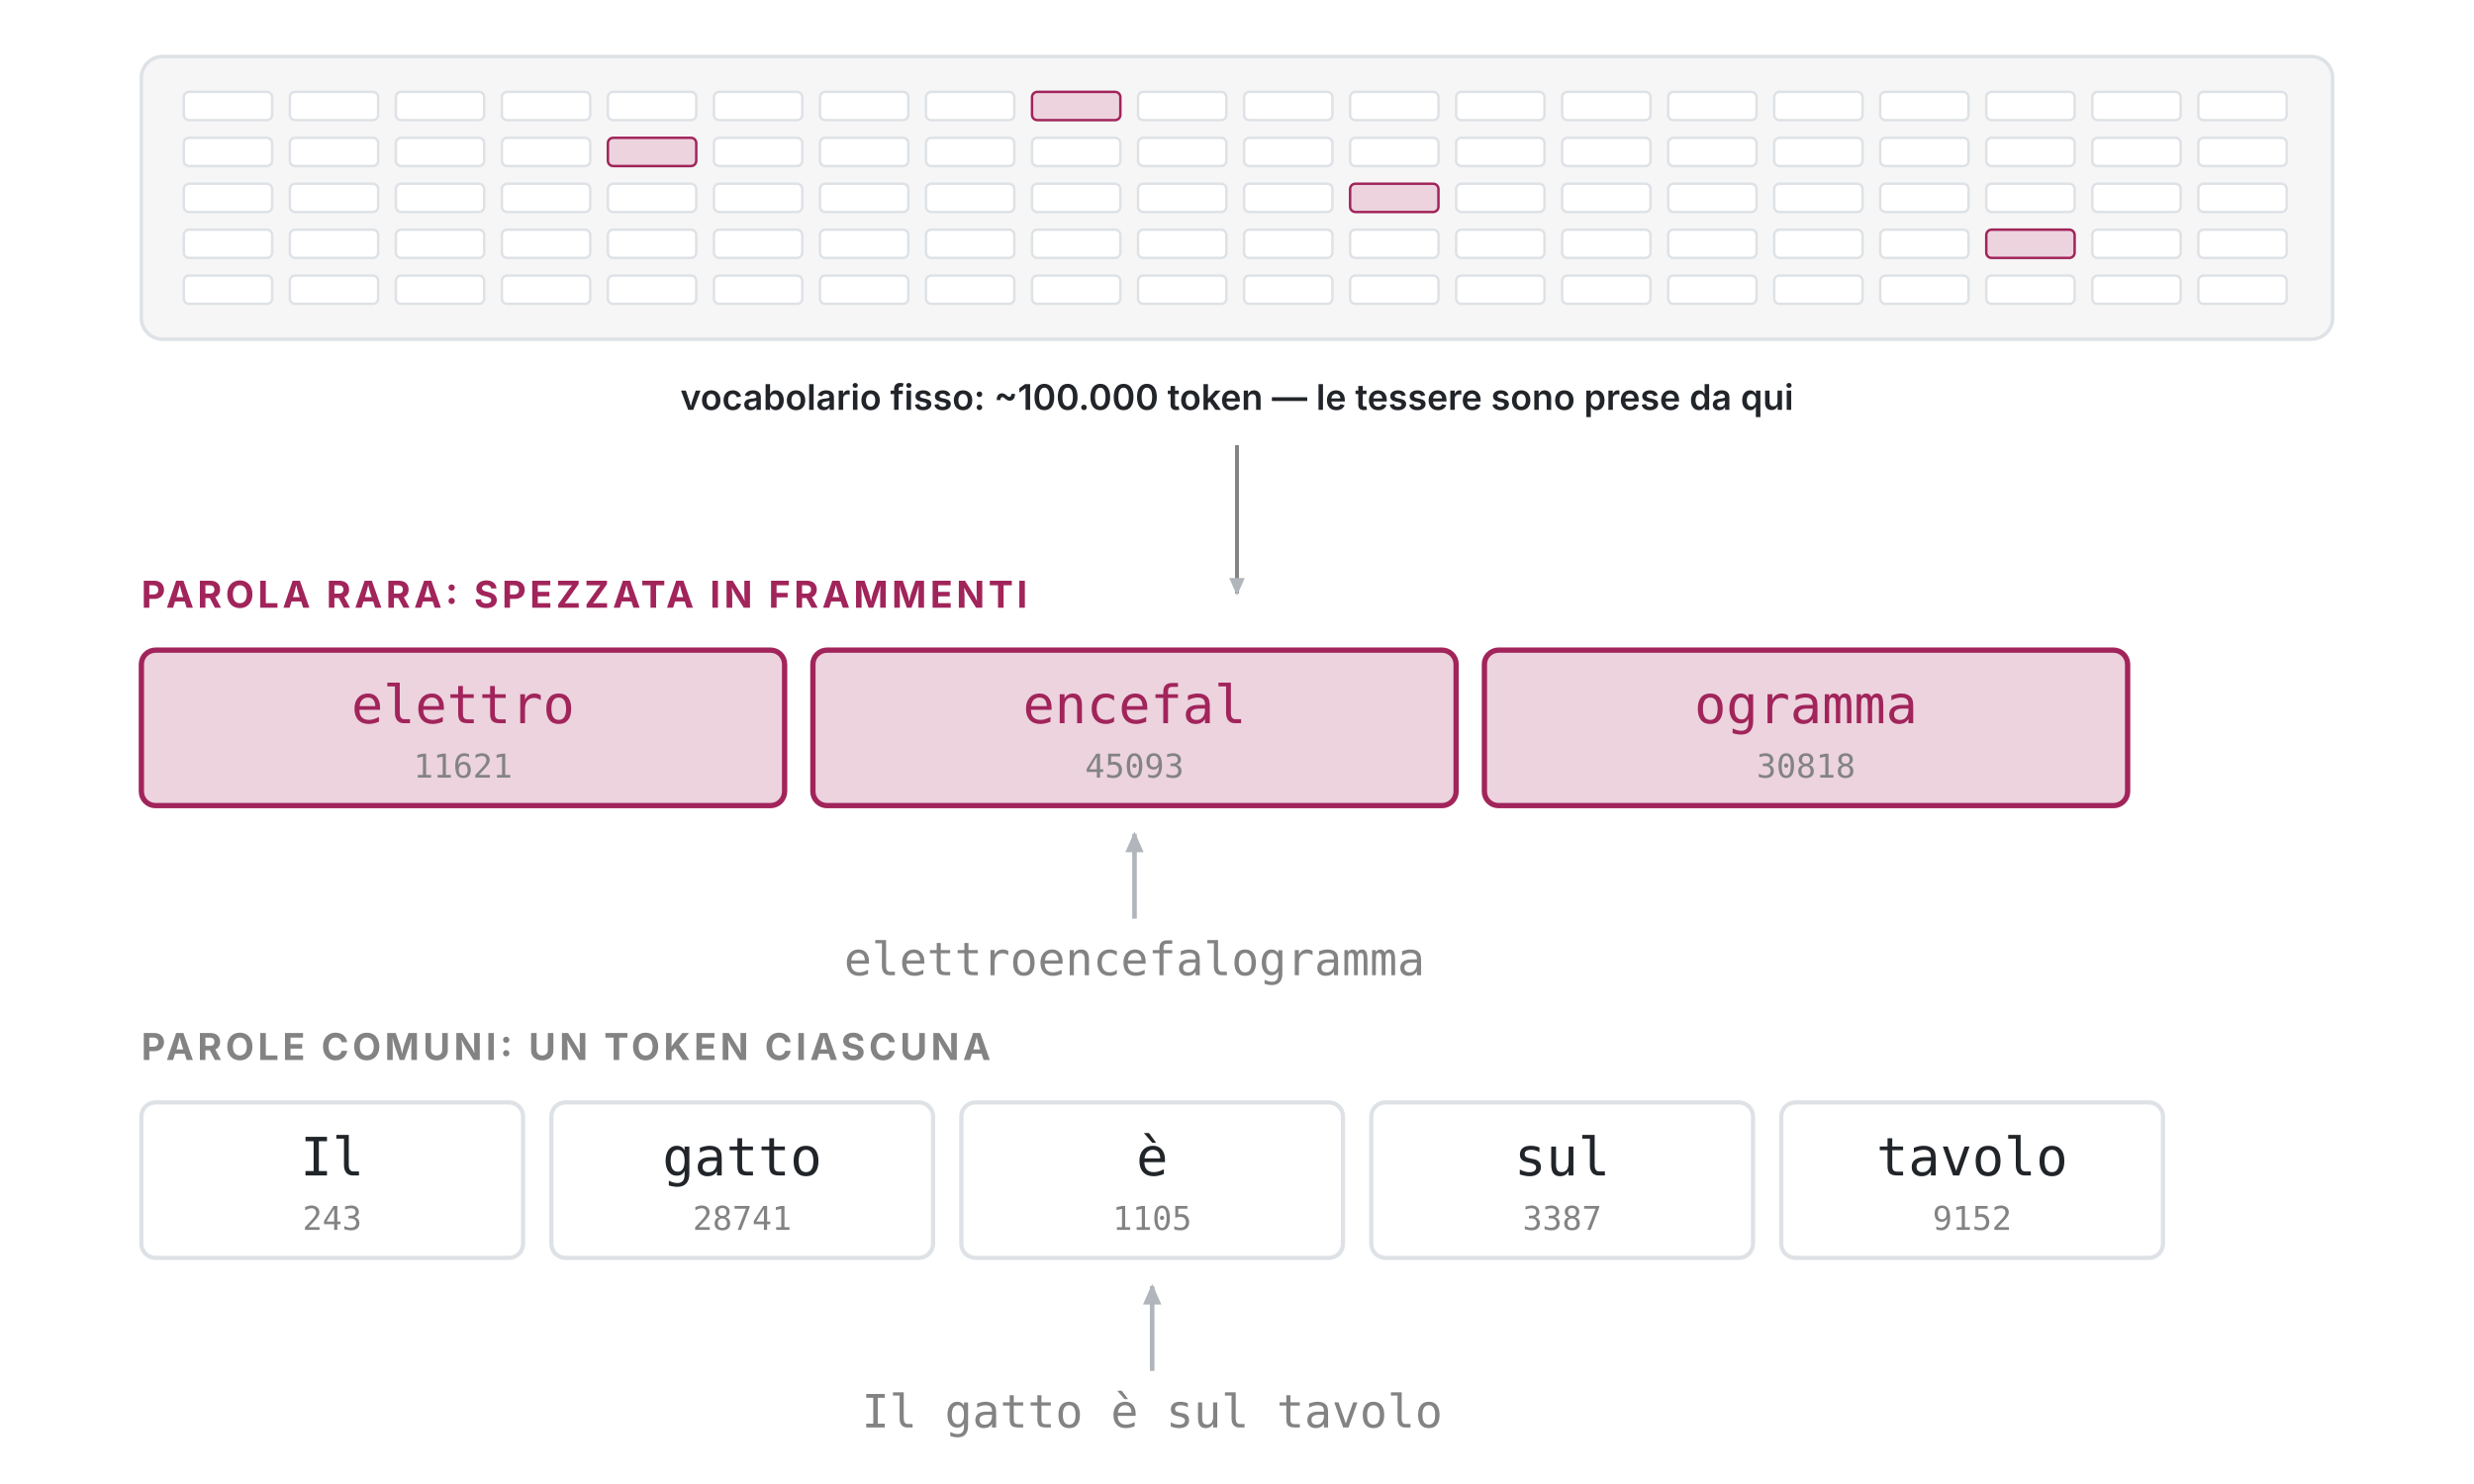
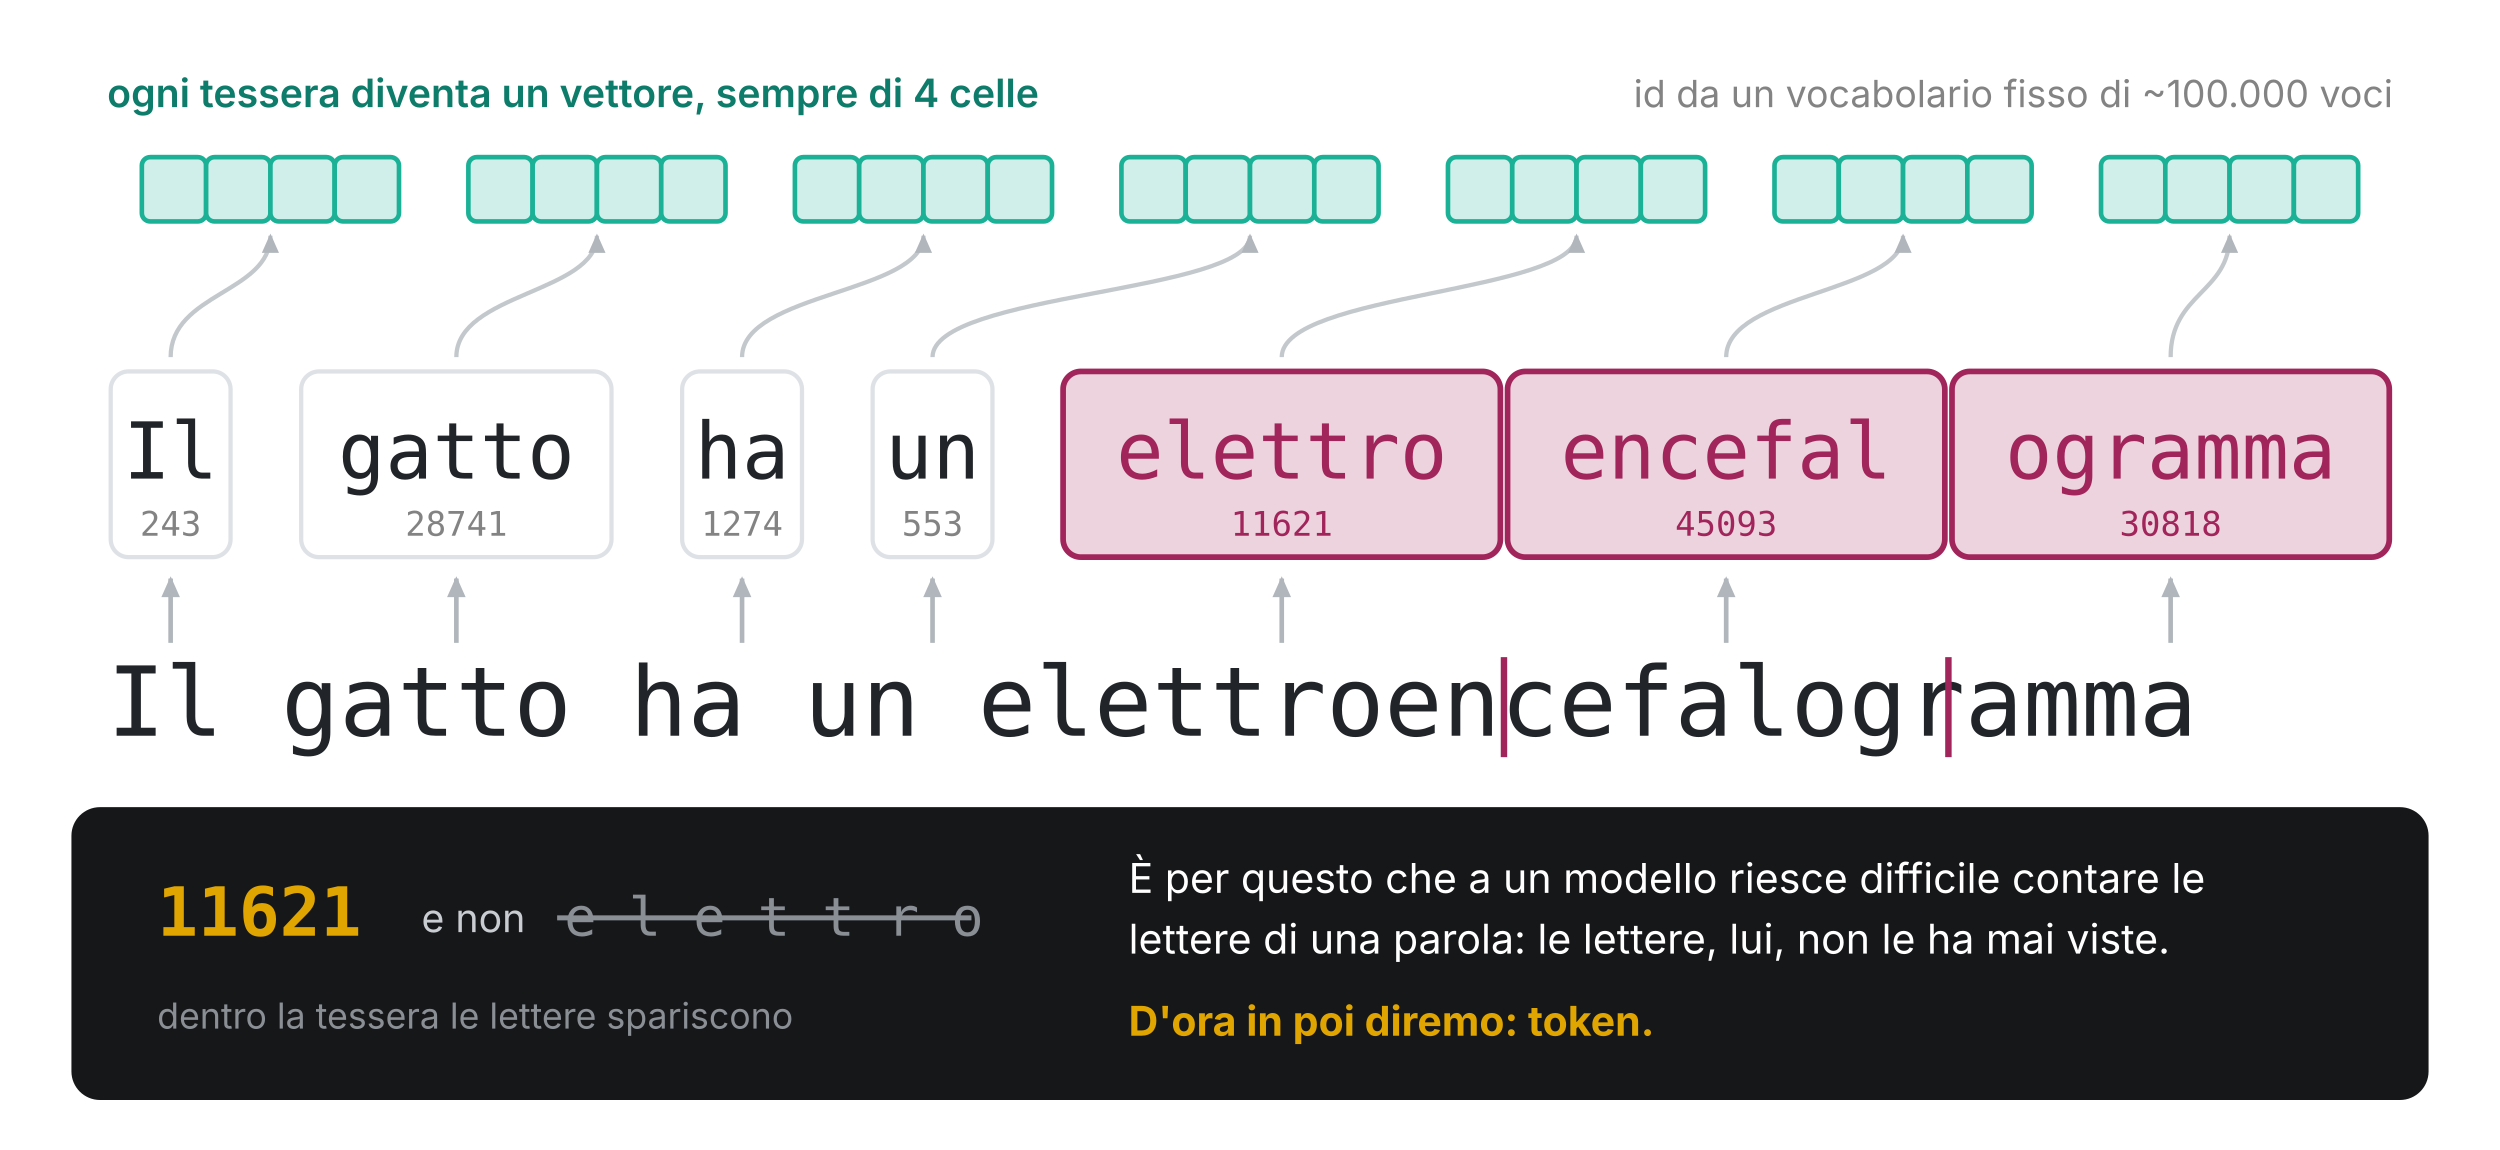
- <svg xmlns="http://www.w3.org/2000/svg" viewBox="0 0 700 420" width="700" height="420" role="img" aria-label="Dal testo alle tessere-token: parole comuni un token ciascuna, parola rara spezzata in tre">
+ <svg xmlns="http://www.w3.org/2000/svg" viewBox="0 0 700 322" width="700" height="322" role="img" aria-label="Una frase sola: ogni tessera-token diventa un vettore di quattro celle; la parola rara e tagliata in tre tessere">
  <defs>
    <marker id="a" viewBox="0 0 10 10" refX="8" refY="5" markerWidth="5" markerHeight="5" orient="auto-start-reverse">
      <path d="M 0 1 L 9 5 L 0 9 z" fill="#b0b6bc" />
    </marker>
    <marker id="ab" viewBox="0 0 10 10" refX="8" refY="5" markerWidth="5" markerHeight="5" orient="auto-start-reverse">
      <path d="M 0 1 L 9 5 L 0 9 z" fill="#a1245a" />
    </marker>
    <marker id="at" viewBox="0 0 10 10" refX="8" refY="5" markerWidth="5" markerHeight="5" orient="auto-start-reverse">
      <path d="M 0 1 L 9 5 L 0 9 z" fill="#1ab197" />
    </marker>
    <pattern id="dots" width="14" height="14" patternUnits="userSpaceOnUse">
      <circle cx="1.6" cy="1.6" r="1.1" fill="#e4e7ea" />
    </pattern>
  </defs>
-   <rect width="700" height="420" fill="#ffffff" />
-   <rect x="40" y="16" width="620" height="80" rx="6" fill="#f6f6f6" stroke="#dee2e6" stroke-width="1.0" />
-   <rect x="52" y="26" width="25" height="8" rx="1.5" fill="#ffffff" stroke="#dee2e6" stroke-width="0.7" />
-   <rect x="82" y="26" width="25" height="8" rx="1.5" fill="#ffffff" stroke="#dee2e6" stroke-width="0.7" />
-   <rect x="112" y="26" width="25" height="8" rx="1.5" fill="#ffffff" stroke="#dee2e6" stroke-width="0.7" />
-   <rect x="142" y="26" width="25" height="8" rx="1.5" fill="#ffffff" stroke="#dee2e6" stroke-width="0.7" />
-   <rect x="172" y="26" width="25" height="8" rx="1.5" fill="#ffffff" stroke="#dee2e6" stroke-width="0.7" />
-   <rect x="202" y="26" width="25" height="8" rx="1.5" fill="#ffffff" stroke="#dee2e6" stroke-width="0.7" />
-   <rect x="232" y="26" width="25" height="8" rx="1.5" fill="#ffffff" stroke="#dee2e6" stroke-width="0.7" />
-   <rect x="262" y="26" width="25" height="8" rx="1.5" fill="#ffffff" stroke="#dee2e6" stroke-width="0.7" />
-   <rect x="292" y="26" width="25" height="8" rx="1.5" fill="#ecd3de" stroke="#a1245a" stroke-width="0.7" />
-   <rect x="322" y="26" width="25" height="8" rx="1.5" fill="#ffffff" stroke="#dee2e6" stroke-width="0.7" />
-   <rect x="352" y="26" width="25" height="8" rx="1.5" fill="#ffffff" stroke="#dee2e6" stroke-width="0.7" />
-   <rect x="382" y="26" width="25" height="8" rx="1.5" fill="#ffffff" stroke="#dee2e6" stroke-width="0.7" />
-   <rect x="412" y="26" width="25" height="8" rx="1.5" fill="#ffffff" stroke="#dee2e6" stroke-width="0.7" />
-   <rect x="442" y="26" width="25" height="8" rx="1.5" fill="#ffffff" stroke="#dee2e6" stroke-width="0.7" />
-   <rect x="472" y="26" width="25" height="8" rx="1.5" fill="#ffffff" stroke="#dee2e6" stroke-width="0.7" />
-   <rect x="502" y="26" width="25" height="8" rx="1.5" fill="#ffffff" stroke="#dee2e6" stroke-width="0.7" />
-   <rect x="532" y="26" width="25" height="8" rx="1.5" fill="#ffffff" stroke="#dee2e6" stroke-width="0.7" />
-   <rect x="562" y="26" width="25" height="8" rx="1.5" fill="#ffffff" stroke="#dee2e6" stroke-width="0.7" />
-   <rect x="592" y="26" width="25" height="8" rx="1.5" fill="#ffffff" stroke="#dee2e6" stroke-width="0.7" />
-   <rect x="622" y="26" width="25" height="8" rx="1.5" fill="#ffffff" stroke="#dee2e6" stroke-width="0.7" />
-   <rect x="52" y="39" width="25" height="8" rx="1.5" fill="#ffffff" stroke="#dee2e6" stroke-width="0.7" />
-   <rect x="82" y="39" width="25" height="8" rx="1.5" fill="#ffffff" stroke="#dee2e6" stroke-width="0.7" />
-   <rect x="112" y="39" width="25" height="8" rx="1.5" fill="#ffffff" stroke="#dee2e6" stroke-width="0.7" />
-   <rect x="142" y="39" width="25" height="8" rx="1.5" fill="#ffffff" stroke="#dee2e6" stroke-width="0.7" />
-   <rect x="172" y="39" width="25" height="8" rx="1.5" fill="#ecd3de" stroke="#a1245a" stroke-width="0.7" />
-   <rect x="202" y="39" width="25" height="8" rx="1.5" fill="#ffffff" stroke="#dee2e6" stroke-width="0.7" />
-   <rect x="232" y="39" width="25" height="8" rx="1.5" fill="#ffffff" stroke="#dee2e6" stroke-width="0.7" />
-   <rect x="262" y="39" width="25" height="8" rx="1.5" fill="#ffffff" stroke="#dee2e6" stroke-width="0.7" />
-   <rect x="292" y="39" width="25" height="8" rx="1.5" fill="#ffffff" stroke="#dee2e6" stroke-width="0.7" />
-   <rect x="322" y="39" width="25" height="8" rx="1.5" fill="#ffffff" stroke="#dee2e6" stroke-width="0.7" />
-   <rect x="352" y="39" width="25" height="8" rx="1.5" fill="#ffffff" stroke="#dee2e6" stroke-width="0.7" />
-   <rect x="382" y="39" width="25" height="8" rx="1.5" fill="#ffffff" stroke="#dee2e6" stroke-width="0.7" />
-   <rect x="412" y="39" width="25" height="8" rx="1.5" fill="#ffffff" stroke="#dee2e6" stroke-width="0.7" />
-   <rect x="442" y="39" width="25" height="8" rx="1.5" fill="#ffffff" stroke="#dee2e6" stroke-width="0.7" />
-   <rect x="472" y="39" width="25" height="8" rx="1.5" fill="#ffffff" stroke="#dee2e6" stroke-width="0.7" />
-   <rect x="502" y="39" width="25" height="8" rx="1.5" fill="#ffffff" stroke="#dee2e6" stroke-width="0.7" />
-   <rect x="532" y="39" width="25" height="8" rx="1.5" fill="#ffffff" stroke="#dee2e6" stroke-width="0.7" />
-   <rect x="562" y="39" width="25" height="8" rx="1.5" fill="#ffffff" stroke="#dee2e6" stroke-width="0.7" />
-   <rect x="592" y="39" width="25" height="8" rx="1.5" fill="#ffffff" stroke="#dee2e6" stroke-width="0.7" />
-   <rect x="622" y="39" width="25" height="8" rx="1.5" fill="#ffffff" stroke="#dee2e6" stroke-width="0.7" />
-   <rect x="52" y="52" width="25" height="8" rx="1.5" fill="#ffffff" stroke="#dee2e6" stroke-width="0.7" />
-   <rect x="82" y="52" width="25" height="8" rx="1.5" fill="#ffffff" stroke="#dee2e6" stroke-width="0.7" />
-   <rect x="112" y="52" width="25" height="8" rx="1.5" fill="#ffffff" stroke="#dee2e6" stroke-width="0.7" />
-   <rect x="142" y="52" width="25" height="8" rx="1.5" fill="#ffffff" stroke="#dee2e6" stroke-width="0.7" />
-   <rect x="172" y="52" width="25" height="8" rx="1.5" fill="#ffffff" stroke="#dee2e6" stroke-width="0.7" />
-   <rect x="202" y="52" width="25" height="8" rx="1.5" fill="#ffffff" stroke="#dee2e6" stroke-width="0.7" />
-   <rect x="232" y="52" width="25" height="8" rx="1.5" fill="#ffffff" stroke="#dee2e6" stroke-width="0.7" />
-   <rect x="262" y="52" width="25" height="8" rx="1.5" fill="#ffffff" stroke="#dee2e6" stroke-width="0.7" />
-   <rect x="292" y="52" width="25" height="8" rx="1.5" fill="#ffffff" stroke="#dee2e6" stroke-width="0.7" />
-   <rect x="322" y="52" width="25" height="8" rx="1.5" fill="#ffffff" stroke="#dee2e6" stroke-width="0.7" />
-   <rect x="352" y="52" width="25" height="8" rx="1.5" fill="#ffffff" stroke="#dee2e6" stroke-width="0.7" />
-   <rect x="382" y="52" width="25" height="8" rx="1.5" fill="#ecd3de" stroke="#a1245a" stroke-width="0.7" />
-   <rect x="412" y="52" width="25" height="8" rx="1.5" fill="#ffffff" stroke="#dee2e6" stroke-width="0.7" />
-   <rect x="442" y="52" width="25" height="8" rx="1.5" fill="#ffffff" stroke="#dee2e6" stroke-width="0.7" />
-   <rect x="472" y="52" width="25" height="8" rx="1.5" fill="#ffffff" stroke="#dee2e6" stroke-width="0.7" />
-   <rect x="502" y="52" width="25" height="8" rx="1.5" fill="#ffffff" stroke="#dee2e6" stroke-width="0.7" />
-   <rect x="532" y="52" width="25" height="8" rx="1.5" fill="#ffffff" stroke="#dee2e6" stroke-width="0.7" />
-   <rect x="562" y="52" width="25" height="8" rx="1.5" fill="#ffffff" stroke="#dee2e6" stroke-width="0.7" />
-   <rect x="592" y="52" width="25" height="8" rx="1.5" fill="#ffffff" stroke="#dee2e6" stroke-width="0.7" />
-   <rect x="622" y="52" width="25" height="8" rx="1.5" fill="#ffffff" stroke="#dee2e6" stroke-width="0.7" />
-   <rect x="52" y="65" width="25" height="8" rx="1.5" fill="#ffffff" stroke="#dee2e6" stroke-width="0.7" />
-   <rect x="82" y="65" width="25" height="8" rx="1.5" fill="#ffffff" stroke="#dee2e6" stroke-width="0.7" />
-   <rect x="112" y="65" width="25" height="8" rx="1.5" fill="#ffffff" stroke="#dee2e6" stroke-width="0.7" />
-   <rect x="142" y="65" width="25" height="8" rx="1.5" fill="#ffffff" stroke="#dee2e6" stroke-width="0.7" />
-   <rect x="172" y="65" width="25" height="8" rx="1.5" fill="#ffffff" stroke="#dee2e6" stroke-width="0.7" />
-   <rect x="202" y="65" width="25" height="8" rx="1.5" fill="#ffffff" stroke="#dee2e6" stroke-width="0.7" />
-   <rect x="232" y="65" width="25" height="8" rx="1.5" fill="#ffffff" stroke="#dee2e6" stroke-width="0.7" />
-   <rect x="262" y="65" width="25" height="8" rx="1.5" fill="#ffffff" stroke="#dee2e6" stroke-width="0.7" />
-   <rect x="292" y="65" width="25" height="8" rx="1.5" fill="#ffffff" stroke="#dee2e6" stroke-width="0.7" />
-   <rect x="322" y="65" width="25" height="8" rx="1.5" fill="#ffffff" stroke="#dee2e6" stroke-width="0.7" />
-   <rect x="352" y="65" width="25" height="8" rx="1.5" fill="#ffffff" stroke="#dee2e6" stroke-width="0.7" />
-   <rect x="382" y="65" width="25" height="8" rx="1.5" fill="#ffffff" stroke="#dee2e6" stroke-width="0.7" />
-   <rect x="412" y="65" width="25" height="8" rx="1.5" fill="#ffffff" stroke="#dee2e6" stroke-width="0.7" />
-   <rect x="442" y="65" width="25" height="8" rx="1.5" fill="#ffffff" stroke="#dee2e6" stroke-width="0.7" />
-   <rect x="472" y="65" width="25" height="8" rx="1.5" fill="#ffffff" stroke="#dee2e6" stroke-width="0.7" />
-   <rect x="502" y="65" width="25" height="8" rx="1.5" fill="#ffffff" stroke="#dee2e6" stroke-width="0.7" />
-   <rect x="532" y="65" width="25" height="8" rx="1.5" fill="#ffffff" stroke="#dee2e6" stroke-width="0.7" />
-   <rect x="562" y="65" width="25" height="8" rx="1.5" fill="#ecd3de" stroke="#a1245a" stroke-width="0.7" />
-   <rect x="592" y="65" width="25" height="8" rx="1.5" fill="#ffffff" stroke="#dee2e6" stroke-width="0.7" />
-   <rect x="622" y="65" width="25" height="8" rx="1.5" fill="#ffffff" stroke="#dee2e6" stroke-width="0.7" />
-   <rect x="52" y="78" width="25" height="8" rx="1.5" fill="#ffffff" stroke="#dee2e6" stroke-width="0.7" />
-   <rect x="82" y="78" width="25" height="8" rx="1.5" fill="#ffffff" stroke="#dee2e6" stroke-width="0.7" />
-   <rect x="112" y="78" width="25" height="8" rx="1.5" fill="#ffffff" stroke="#dee2e6" stroke-width="0.7" />
-   <rect x="142" y="78" width="25" height="8" rx="1.5" fill="#ffffff" stroke="#dee2e6" stroke-width="0.7" />
-   <rect x="172" y="78" width="25" height="8" rx="1.5" fill="#ffffff" stroke="#dee2e6" stroke-width="0.7" />
-   <rect x="202" y="78" width="25" height="8" rx="1.5" fill="#ffffff" stroke="#dee2e6" stroke-width="0.7" />
-   <rect x="232" y="78" width="25" height="8" rx="1.5" fill="#ffffff" stroke="#dee2e6" stroke-width="0.7" />
-   <rect x="262" y="78" width="25" height="8" rx="1.5" fill="#ffffff" stroke="#dee2e6" stroke-width="0.7" />
-   <rect x="292" y="78" width="25" height="8" rx="1.5" fill="#ffffff" stroke="#dee2e6" stroke-width="0.7" />
-   <rect x="322" y="78" width="25" height="8" rx="1.5" fill="#ffffff" stroke="#dee2e6" stroke-width="0.7" />
-   <rect x="352" y="78" width="25" height="8" rx="1.5" fill="#ffffff" stroke="#dee2e6" stroke-width="0.7" />
-   <rect x="382" y="78" width="25" height="8" rx="1.5" fill="#ffffff" stroke="#dee2e6" stroke-width="0.7" />
-   <rect x="412" y="78" width="25" height="8" rx="1.5" fill="#ffffff" stroke="#dee2e6" stroke-width="0.7" />
-   <rect x="442" y="78" width="25" height="8" rx="1.5" fill="#ffffff" stroke="#dee2e6" stroke-width="0.7" />
-   <rect x="472" y="78" width="25" height="8" rx="1.5" fill="#ffffff" stroke="#dee2e6" stroke-width="0.7" />
-   <rect x="502" y="78" width="25" height="8" rx="1.5" fill="#ffffff" stroke="#dee2e6" stroke-width="0.7" />
-   <rect x="532" y="78" width="25" height="8" rx="1.5" fill="#ffffff" stroke="#dee2e6" stroke-width="0.7" />
-   <rect x="562" y="78" width="25" height="8" rx="1.5" fill="#ffffff" stroke="#dee2e6" stroke-width="0.7" />
-   <rect x="592" y="78" width="25" height="8" rx="1.5" fill="#ffffff" stroke="#dee2e6" stroke-width="0.7" />
-   <rect x="622" y="78" width="25" height="8" rx="1.5" fill="#ffffff" stroke="#dee2e6" stroke-width="0.7" />
-   <text x="350.0" y="116" font-family="Poppins, system-ui, -apple-system, 'Segoe UI', sans-serif" font-size="10" fill="#212529" text-anchor="middle" font-weight="600">vocabolario fisso: ~100.000 token — le tessere sono prese da qui</text>
-   <path d="M 350 126 L 350 168" fill="none" stroke="#838383" stroke-width="1.1" marker-end="url(#a)" />
-   <text x="40" y="172" font-family="Poppins, system-ui, -apple-system, 'Segoe UI', sans-serif" font-size="10.5" fill="#a1245a" text-anchor="start" font-weight="700" letter-spacing="0.1em">PAROLA RARA: SPEZZATA IN FRAMMENTI</text>
-   <rect x="40.0" y="184" width="182" height="44" rx="4" fill="#ecd3de" stroke="#a1245a" stroke-width="1.5" />
-   <text x="131.0" y="204.68" font-family="'SFMono-Regular', Menlo, Monaco, Consolas, monospace" font-size="15" fill="#a1245a" text-anchor="middle" font-weight="500">elettro</text>
-   <text x="131.0" y="220.08" font-family="'SFMono-Regular', Menlo, Monaco, Consolas, monospace" font-size="9.3" fill="#838383" text-anchor="middle" font-weight="400">11621</text>
-   <rect x="230.0" y="184" width="182" height="44" rx="4" fill="#ecd3de" stroke="#a1245a" stroke-width="1.5" />
-   <text x="321.0" y="204.68" font-family="'SFMono-Regular', Menlo, Monaco, Consolas, monospace" font-size="15" fill="#a1245a" text-anchor="middle" font-weight="500">encefal</text>
-   <text x="321.0" y="220.08" font-family="'SFMono-Regular', Menlo, Monaco, Consolas, monospace" font-size="9.3" fill="#838383" text-anchor="middle" font-weight="400">45093</text>
-   <rect x="420.0" y="184" width="182" height="44" rx="4" fill="#ecd3de" stroke="#a1245a" stroke-width="1.5" />
-   <text x="511.0" y="204.68" font-family="'SFMono-Regular', Menlo, Monaco, Consolas, monospace" font-size="15" fill="#a1245a" text-anchor="middle" font-weight="500">ogramma</text>
-   <text x="511.0" y="220.08" font-family="'SFMono-Regular', Menlo, Monaco, Consolas, monospace" font-size="9.3" fill="#838383" text-anchor="middle" font-weight="400">30818</text>
-   <path d="M 321.0 260 L 321.0 236" fill="none" stroke="#b0b6bc" stroke-width="1.3" marker-end="url(#a)" />
-   <text x="321.0" y="276" font-family="'SFMono-Regular', Menlo, Monaco, Consolas, monospace" font-size="13" fill="#838383" text-anchor="middle" font-weight="400">elettroencefalogramma</text>
-   <text x="40" y="300" font-family="Poppins, system-ui, -apple-system, 'Segoe UI', sans-serif" font-size="10.5" fill="#838383" text-anchor="start" font-weight="700" letter-spacing="0.1em">PAROLE COMUNI: UN TOKEN CIASCUNA</text>
-   <rect x="40.0" y="312" width="108" height="44" rx="4" fill="#ffffff" stroke="#dee2e6" stroke-width="1.2" />
-   <text x="94.0" y="332.68" font-family="'SFMono-Regular', Menlo, Monaco, Consolas, monospace" font-size="15" fill="#212529" text-anchor="middle" font-weight="500">Il</text>
-   <text x="94.0" y="348.08" font-family="'SFMono-Regular', Menlo, Monaco, Consolas, monospace" font-size="9.3" fill="#838383" text-anchor="middle" font-weight="400">243</text>
-   <rect x="156.0" y="312" width="108" height="44" rx="4" fill="#ffffff" stroke="#dee2e6" stroke-width="1.2" />
-   <text x="210.0" y="332.68" font-family="'SFMono-Regular', Menlo, Monaco, Consolas, monospace" font-size="15" fill="#212529" text-anchor="middle" font-weight="500">gatto</text>
-   <text x="210.0" y="348.08" font-family="'SFMono-Regular', Menlo, Monaco, Consolas, monospace" font-size="9.3" fill="#838383" text-anchor="middle" font-weight="400">28741</text>
-   <rect x="272.0" y="312" width="108" height="44" rx="4" fill="#ffffff" stroke="#dee2e6" stroke-width="1.2" />
-   <text x="326.0" y="332.68" font-family="'SFMono-Regular', Menlo, Monaco, Consolas, monospace" font-size="15" fill="#212529" text-anchor="middle" font-weight="500">è</text>
-   <text x="326.0" y="348.08" font-family="'SFMono-Regular', Menlo, Monaco, Consolas, monospace" font-size="9.3" fill="#838383" text-anchor="middle" font-weight="400">1105</text>
-   <rect x="388.0" y="312" width="108" height="44" rx="4" fill="#ffffff" stroke="#dee2e6" stroke-width="1.2" />
-   <text x="442.0" y="332.68" font-family="'SFMono-Regular', Menlo, Monaco, Consolas, monospace" font-size="15" fill="#212529" text-anchor="middle" font-weight="500">sul</text>
-   <text x="442.0" y="348.08" font-family="'SFMono-Regular', Menlo, Monaco, Consolas, monospace" font-size="9.3" fill="#838383" text-anchor="middle" font-weight="400">3387</text>
-   <rect x="504.0" y="312" width="108" height="44" rx="4" fill="#ffffff" stroke="#dee2e6" stroke-width="1.2" />
-   <text x="558.0" y="332.68" font-family="'SFMono-Regular', Menlo, Monaco, Consolas, monospace" font-size="15" fill="#212529" text-anchor="middle" font-weight="500">tavolo</text>
-   <text x="558.0" y="348.08" font-family="'SFMono-Regular', Menlo, Monaco, Consolas, monospace" font-size="9.3" fill="#838383" text-anchor="middle" font-weight="400">9152</text>
-   <path d="M 326.0 388 L 326.0 364" fill="none" stroke="#b0b6bc" stroke-width="1.3" marker-end="url(#a)" />
-   <text x="326.0" y="404" font-family="'SFMono-Regular', Menlo, Monaco, Consolas, monospace" font-size="13" fill="#838383" text-anchor="middle" font-weight="400">Il gatto è sul tavolo</text>
+   <rect width="700" height="322" fill="#ffffff" />
+   <text x="30" y="30" font-family="Poppins, system-ui, -apple-system, 'Segoe UI', sans-serif" font-size="11" fill="#0e7c6a" text-anchor="start" font-weight="600">ogni tessera diventa un vettore, sempre di 4 celle</text>
+   <text x="670" y="30" font-family="Poppins, system-ui, -apple-system, 'Segoe UI', sans-serif" font-size="10.5" fill="#838383" text-anchor="end" font-weight="400">id da un vocabolario fisso di ~100.000 voci</text>
+   <rect x="39.714" y="44" width="18" height="18" rx="2.34" fill="#d1efea" stroke="#1ab197" stroke-width="1.3" />
+   <rect x="57.714" y="44" width="18" height="18" rx="2.34" fill="#d1efea" stroke="#1ab197" stroke-width="1.3" />
+   <rect x="75.714" y="44" width="18" height="18" rx="2.34" fill="#d1efea" stroke="#1ab197" stroke-width="1.3" />
+   <rect x="93.714" y="44" width="18" height="18" rx="2.34" fill="#d1efea" stroke="#1ab197" stroke-width="1.3" />
+   <path d="M 47.778 100 C 47.778 82 75.714 82 75.714 66" fill="none" stroke="#c3c8cd" stroke-width="1.2" marker-end="url(#a)" />
+   <rect x="31.0" y="104" width="33.556" height="52" rx="5" fill="#ffffff" stroke="#dee2e6" stroke-width="1.2" />
+   <text x="47.778" y="134" font-family="'SFMono-Regular', Menlo, Monaco, Consolas, monospace" font-size="22" fill="#212529" text-anchor="middle" font-weight="500">Il</text>
+   <text x="47.778" y="150" font-family="'SFMono-Regular', Menlo, Monaco, Consolas, monospace" font-size="9.5" fill="#838383" text-anchor="middle" font-weight="400">243</text>
+   <path d="M 47.778 180 L 47.778 162" fill="none" stroke="#b0b6bc" stroke-width="1.3" marker-end="url(#a)" />
+   <rect x="131.143" y="44" width="18" height="18" rx="2.34" fill="#d1efea" stroke="#1ab197" stroke-width="1.3" />
+   <rect x="149.143" y="44" width="18" height="18" rx="2.34" fill="#d1efea" stroke="#1ab197" stroke-width="1.3" />
+   <rect x="167.143" y="44" width="18" height="18" rx="2.34" fill="#d1efea" stroke="#1ab197" stroke-width="1.3" />
+   <rect x="185.143" y="44" width="18" height="18" rx="2.34" fill="#d1efea" stroke="#1ab197" stroke-width="1.3" />
+   <path d="M 127.778 100 C 127.778 82 167.143 82 167.143 66" fill="none" stroke="#c3c8cd" stroke-width="1.2" marker-end="url(#a)" />
+   <rect x="84.333" y="104" width="86.889" height="52" rx="5" fill="#ffffff" stroke="#dee2e6" stroke-width="1.2" />
+   <text x="127.778" y="134" font-family="'SFMono-Regular', Menlo, Monaco, Consolas, monospace" font-size="22" fill="#212529" text-anchor="middle" font-weight="500">gatto</text>
+   <text x="127.778" y="150" font-family="'SFMono-Regular', Menlo, Monaco, Consolas, monospace" font-size="9.5" fill="#838383" text-anchor="middle" font-weight="400">28741</text>
+   <path d="M 127.778 180 L 127.778 162" fill="none" stroke="#b0b6bc" stroke-width="1.3" marker-end="url(#a)" />
+   <rect x="222.571" y="44" width="18" height="18" rx="2.34" fill="#d1efea" stroke="#1ab197" stroke-width="1.3" />
+   <rect x="240.571" y="44" width="18" height="18" rx="2.34" fill="#d1efea" stroke="#1ab197" stroke-width="1.3" />
+   <rect x="258.571" y="44" width="18" height="18" rx="2.34" fill="#d1efea" stroke="#1ab197" stroke-width="1.3" />
+   <rect x="276.571" y="44" width="18" height="18" rx="2.34" fill="#d1efea" stroke="#1ab197" stroke-width="1.3" />
+   <path d="M 207.778 100 C 207.778 82 258.571 82 258.571 66" fill="none" stroke="#c3c8cd" stroke-width="1.2" marker-end="url(#a)" />
+   <rect x="191.0" y="104" width="33.556" height="52" rx="5" fill="#ffffff" stroke="#dee2e6" stroke-width="1.2" />
+   <text x="207.778" y="134" font-family="'SFMono-Regular', Menlo, Monaco, Consolas, monospace" font-size="22" fill="#212529" text-anchor="middle" font-weight="500">ha</text>
+   <text x="207.778" y="150" font-family="'SFMono-Regular', Menlo, Monaco, Consolas, monospace" font-size="9.5" fill="#838383" text-anchor="middle" font-weight="400">1274</text>
+   <path d="M 207.778 180 L 207.778 162" fill="none" stroke="#b0b6bc" stroke-width="1.3" marker-end="url(#a)" />
+   <rect x="314.0" y="44" width="18" height="18" rx="2.34" fill="#d1efea" stroke="#1ab197" stroke-width="1.3" />
+   <rect x="332.0" y="44" width="18" height="18" rx="2.34" fill="#d1efea" stroke="#1ab197" stroke-width="1.3" />
+   <rect x="350.0" y="44" width="18" height="18" rx="2.34" fill="#d1efea" stroke="#1ab197" stroke-width="1.3" />
+   <rect x="368.0" y="44" width="18" height="18" rx="2.34" fill="#d1efea" stroke="#1ab197" stroke-width="1.3" />
+   <path d="M 261.111 100 C 261.111 82 350.0 82 350.0 66" fill="none" stroke="#c3c8cd" stroke-width="1.2" marker-end="url(#a)" />
+   <rect x="244.333" y="104" width="33.556" height="52" rx="5" fill="#ffffff" stroke="#dee2e6" stroke-width="1.2" />
+   <text x="261.111" y="134" font-family="'SFMono-Regular', Menlo, Monaco, Consolas, monospace" font-size="22" fill="#212529" text-anchor="middle" font-weight="500">un</text>
+   <text x="261.111" y="150" font-family="'SFMono-Regular', Menlo, Monaco, Consolas, monospace" font-size="9.5" fill="#838383" text-anchor="middle" font-weight="400">553</text>
+   <path d="M 261.111 180 L 261.111 162" fill="none" stroke="#b0b6bc" stroke-width="1.3" marker-end="url(#a)" />
+   <rect x="405.429" y="44" width="18" height="18" rx="2.34" fill="#d1efea" stroke="#1ab197" stroke-width="1.3" />
+   <rect x="423.429" y="44" width="18" height="18" rx="2.34" fill="#d1efea" stroke="#1ab197" stroke-width="1.3" />
+   <rect x="441.429" y="44" width="18" height="18" rx="2.34" fill="#d1efea" stroke="#1ab197" stroke-width="1.3" />
+   <rect x="459.429" y="44" width="18" height="18" rx="2.34" fill="#d1efea" stroke="#1ab197" stroke-width="1.3" />
+   <path d="M 358.889 100 C 358.889 82 441.429 82 441.429 66" fill="none" stroke="#c3c8cd" stroke-width="1.2" marker-end="url(#a)" />
+   <rect x="297.667" y="104" width="122.444" height="52" rx="5" fill="#ecd3de" stroke="#a1245a" stroke-width="1.6" />
+   <text x="358.889" y="134" font-family="'SFMono-Regular', Menlo, Monaco, Consolas, monospace" font-size="22" fill="#a1245a" text-anchor="middle" font-weight="500">elettro</text>
+   <text x="358.889" y="150" font-family="'SFMono-Regular', Menlo, Monaco, Consolas, monospace" font-size="9.5" fill="#a1245a" text-anchor="middle" font-weight="400">11621</text>
+   <path d="M 358.889 180 L 358.889 162" fill="none" stroke="#b0b6bc" stroke-width="1.3" marker-end="url(#a)" />
+   <rect x="496.857" y="44" width="18" height="18" rx="2.34" fill="#d1efea" stroke="#1ab197" stroke-width="1.3" />
+   <rect x="514.857" y="44" width="18" height="18" rx="2.34" fill="#d1efea" stroke="#1ab197" stroke-width="1.3" />
+   <rect x="532.857" y="44" width="18" height="18" rx="2.34" fill="#d1efea" stroke="#1ab197" stroke-width="1.3" />
+   <rect x="550.857" y="44" width="18" height="18" rx="2.34" fill="#d1efea" stroke="#1ab197" stroke-width="1.3" />
+   <path d="M 483.333 100 C 483.333 82 532.857 82 532.857 66" fill="none" stroke="#c3c8cd" stroke-width="1.2" marker-end="url(#a)" />
+   <rect x="422.111" y="104" width="122.444" height="52" rx="5" fill="#ecd3de" stroke="#a1245a" stroke-width="1.6" />
+   <text x="483.333" y="134" font-family="'SFMono-Regular', Menlo, Monaco, Consolas, monospace" font-size="22" fill="#a1245a" text-anchor="middle" font-weight="500">encefal</text>
+   <text x="483.333" y="150" font-family="'SFMono-Regular', Menlo, Monaco, Consolas, monospace" font-size="9.5" fill="#a1245a" text-anchor="middle" font-weight="400">45093</text>
+   <path d="M 483.333 180 L 483.333 162" fill="none" stroke="#b0b6bc" stroke-width="1.3" marker-end="url(#a)" />
+   <rect x="588.286" y="44" width="18" height="18" rx="2.34" fill="#d1efea" stroke="#1ab197" stroke-width="1.3" />
+   <rect x="606.286" y="44" width="18" height="18" rx="2.34" fill="#d1efea" stroke="#1ab197" stroke-width="1.3" />
+   <rect x="624.286" y="44" width="18" height="18" rx="2.34" fill="#d1efea" stroke="#1ab197" stroke-width="1.3" />
+   <rect x="642.286" y="44" width="18" height="18" rx="2.34" fill="#d1efea" stroke="#1ab197" stroke-width="1.3" />
+   <path d="M 607.778 100 C 607.778 82 624.286 82 624.286 66" fill="none" stroke="#c3c8cd" stroke-width="1.2" marker-end="url(#a)" />
+   <rect x="546.556" y="104" width="122.444" height="52" rx="5" fill="#ecd3de" stroke="#a1245a" stroke-width="1.6" />
+   <text x="607.778" y="134" font-family="'SFMono-Regular', Menlo, Monaco, Consolas, monospace" font-size="22" fill="#a1245a" text-anchor="middle" font-weight="500">ogramma</text>
+   <text x="607.778" y="150" font-family="'SFMono-Regular', Menlo, Monaco, Consolas, monospace" font-size="9.5" fill="#a1245a" text-anchor="middle" font-weight="400">30818</text>
+   <path d="M 607.778 180 L 607.778 162" fill="none" stroke="#b0b6bc" stroke-width="1.3" marker-end="url(#a)" />
+   <text x="30" y="206" textLength="640" lengthAdjust="spacingAndGlyphs" font-family="'SFMono-Regular', Menlo, Monaco, Consolas, monospace" font-size="27" fill="#212529">Il gatto ha un elettroencefalogramma</text>
+   <line x1="421.111" y1="184" x2="421.111" y2="212" stroke="#a1245a" stroke-width="1.8" />
+   <line x1="545.556" y1="184" x2="545.556" y2="212" stroke="#a1245a" stroke-width="1.8" />
+   <rect x="20" y="226" width="660" height="82" rx="8" fill="#161719" stroke="none" stroke-width="1.0" />
+   <text x="44" y="262" font-family="'SFMono-Regular', Menlo, Monaco, Consolas, monospace" font-size="19" fill="#e0a500" text-anchor="start" font-weight="700">11621</text>
+   <text x="118" y="261" font-family="Poppins, system-ui, -apple-system, 'Segoe UI', sans-serif" font-size="11" fill="#c9ccd1" text-anchor="start" font-weight="400">e non</text>
+   <text x="158" y="262" font-family="'SFMono-Regular', Menlo, Monaco, Consolas, monospace" font-size="15" fill="#8a8f96" text-anchor="start" font-weight="400">e l e t t r o</text>
+   <line x1="156" y1="257" x2="272" y2="257" stroke="#8a8f96" stroke-width="1.4" />
+   <text x="44" y="288" font-family="Poppins, system-ui, -apple-system, 'Segoe UI', sans-serif" font-size="10" fill="#8a8f96" text-anchor="start" font-weight="400">dentro la tessera le lettere spariscono</text>
+   <text x="316" y="250" font-family="Poppins, system-ui, -apple-system, 'Segoe UI', sans-serif" font-size="11.5" fill="#ffffff" text-anchor="start" font-weight="400">È per questo che a un modello riesce difficile contare le</text>
+   <text x="316" y="267" font-family="Poppins, system-ui, -apple-system, 'Segoe UI', sans-serif" font-size="11.5" fill="#ffffff" text-anchor="start" font-weight="400">lettere di una parola: le lettere, lui, non le ha mai viste.</text>
+   <text x="316" y="290" font-family="Poppins, system-ui, -apple-system, 'Segoe UI', sans-serif" font-size="11.5" fill="#e0a500" text-anchor="start" font-weight="700">D'ora in poi diremo: token.</text>
</svg>
